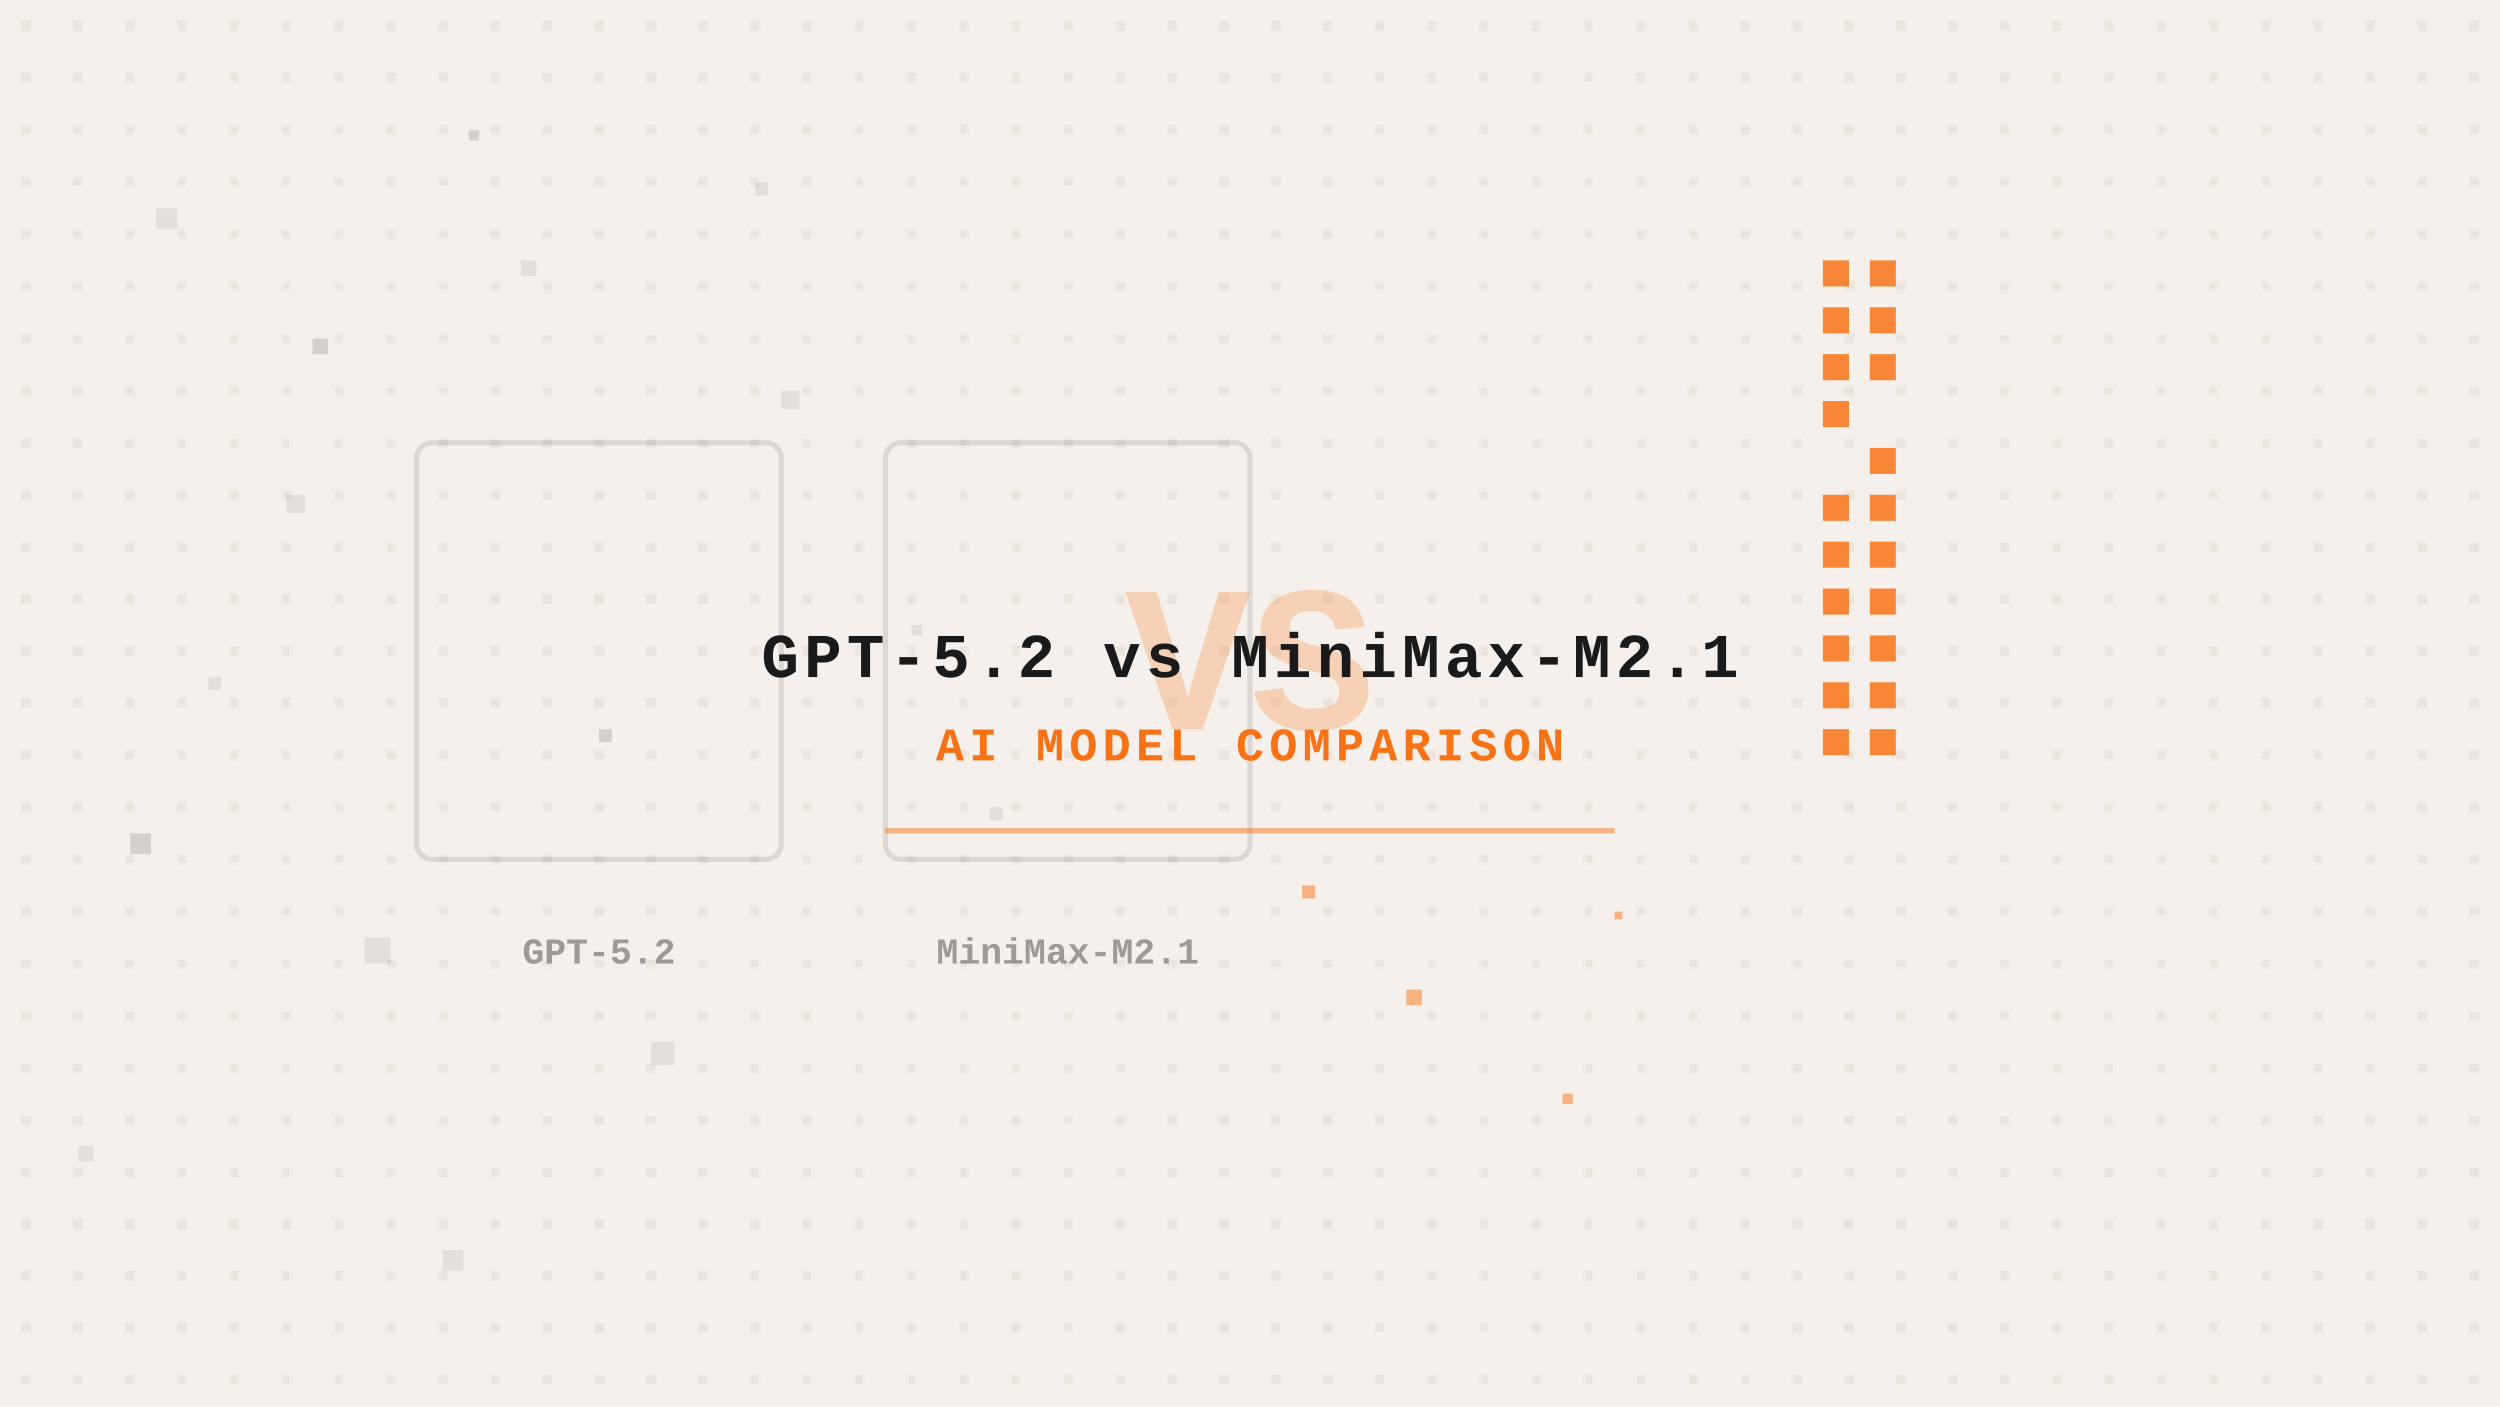
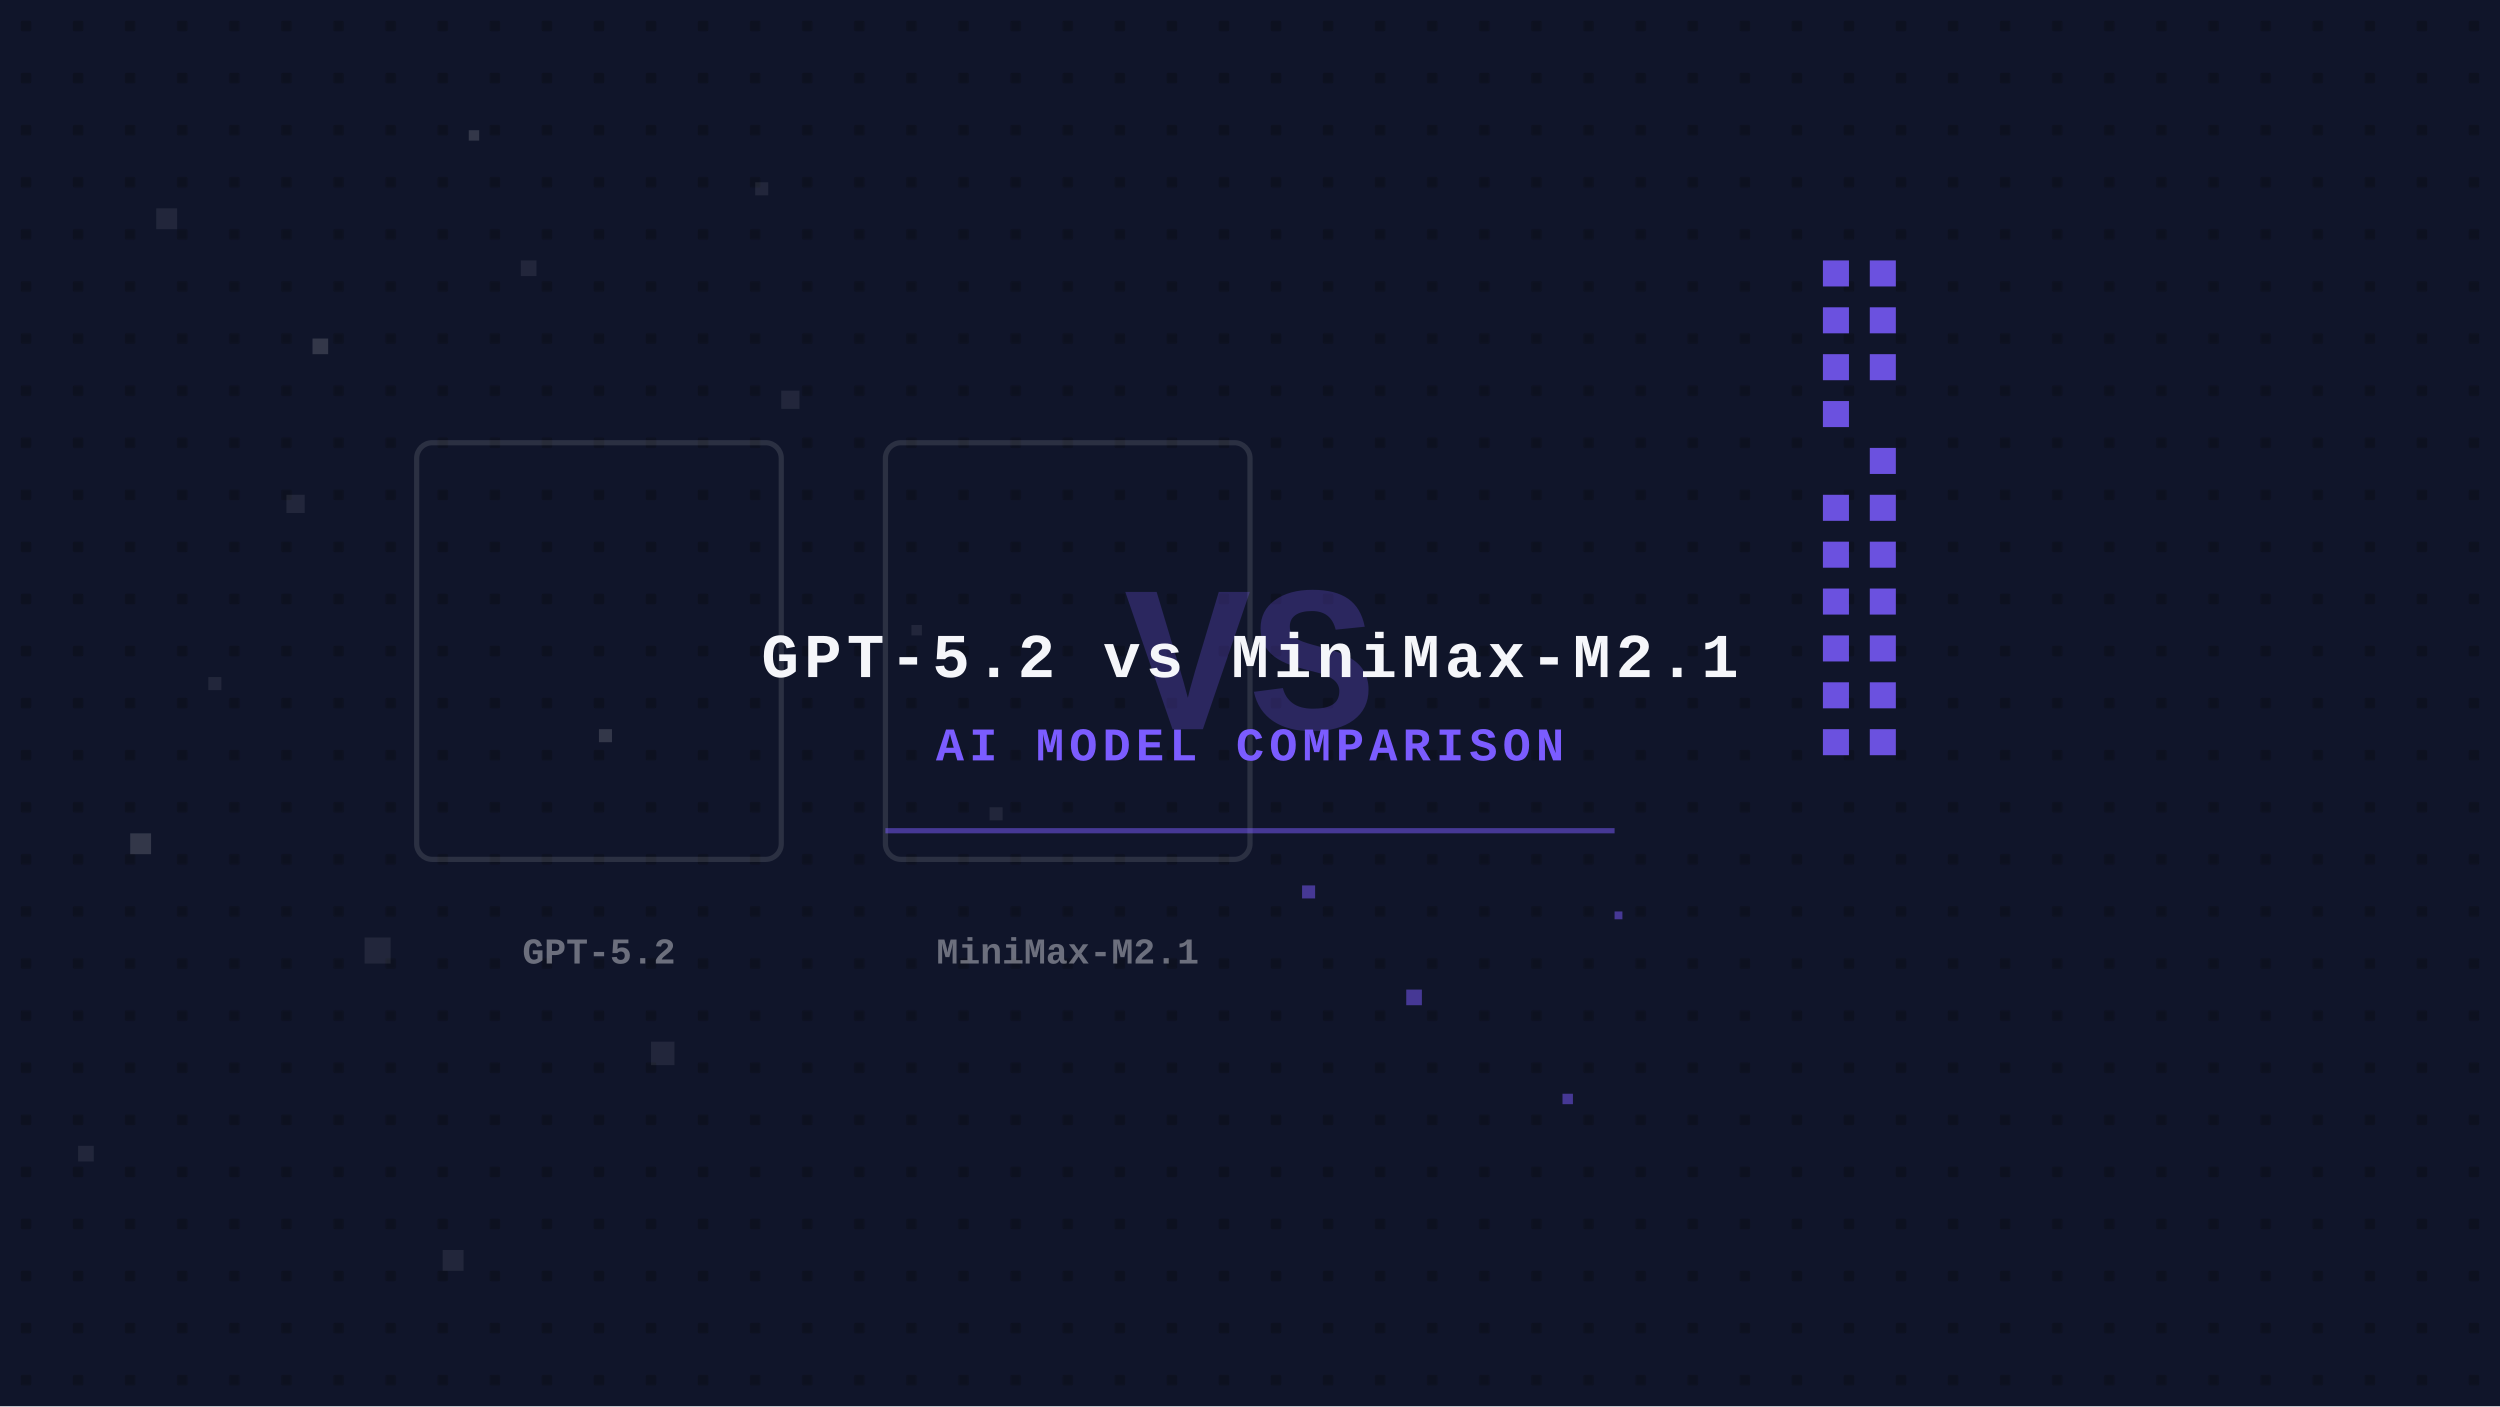
<svg xmlns="http://www.w3.org/2000/svg" viewBox="0 0 960 540">
-   <rect width="960" height="540" fill="#F5F0EB" />
+   <rect width="960" height="540" fill="#10152a" />
  <pattern id="dots" width="20" height="20" patternUnits="userSpaceOnUse">
-     <rect width="4" height="4" x="8" y="8" fill="#ECE5DD" rx="0.5" />
+     <rect width="4" height="4" x="8" y="8" fill="#0d1120" rx="0.5" />
  </pattern>
  <rect width="960" height="540" fill="url(#dots)" />
-   <g fill="#1a1a1a" opacity="0.08">
+   <g fill="#f5f6fa" opacity="0.08">
    <rect x="60" y="80" width="8" height="8" />
    <rect x="200" y="100" width="6" height="6" />
    <rect x="140" y="360" width="10" height="10" />
    <rect x="80" y="260" width="5" height="5" />
    <rect x="300" y="150" width="7" height="7" />
    <rect x="250" y="400" width="9" height="9" />
    <rect x="30" y="440" width="6" height="6" />
    <rect x="380" y="310" width="5" height="5" />
    <rect x="170" y="480" width="8" height="8" />
    <rect x="350" y="240" width="4" height="4" />
    <rect x="110" y="190" width="7" height="7" />
    <rect x="290" y="70" width="5" height="5" />
  </g>
-   <g fill="#1a1a1a" opacity="0.15">
+   <g fill="#f5f6fa" opacity="0.15">
    <rect x="120" y="130" width="6" height="6" />
    <rect x="50" y="320" width="8" height="8" />
    <rect x="230" y="280" width="5" height="5" />
    <rect x="180" y="50" width="4" height="4" />
  </g>
-   <g fill="none" stroke="#1a1a1a" opacity="0.12" stroke-width="2">
+   <g fill="none" stroke="#f5f6fa" opacity="0.12" stroke-width="2">
    <rect x="160" y="170" width="140" height="160" rx="6" />
    <rect x="340" y="170" width="140" height="160" rx="6" />
  </g>
-   <text x="480" y="280" font-family="'Courier New',monospace" font-size="80" font-weight="900" fill="#f97316" opacity="0.25" text-anchor="middle">VS</text>
-   <text x="230" y="370" font-family="'Courier New',monospace" font-size="14" font-weight="700" fill="#1a1a1a" opacity="0.4" text-anchor="middle">GPT-5.2</text>
-   <text x="410" y="370" font-family="'Courier New',monospace" font-size="14" font-weight="700" fill="#1a1a1a" opacity="0.4" text-anchor="middle">MiniMax-M2.1</text>
-   <g fill="#f97316" opacity="0.85">
+   <text x="480" y="280" font-family="'Courier New',monospace" font-size="80" font-weight="900" fill="#7b5cff" opacity="0.25" text-anchor="middle">VS</text>
+   <text x="230" y="370" font-family="'Courier New',monospace" font-size="14" font-weight="700" fill="#f5f6fa" opacity="0.4" text-anchor="middle">GPT-5.2</text>
+   <text x="410" y="370" font-family="'Courier New',monospace" font-size="14" font-weight="700" fill="#f5f6fa" opacity="0.4" text-anchor="middle">MiniMax-M2.1</text>
+   <g fill="#7b5cff" opacity="0.85">
    <rect x="700" y="100" width="10" height="10" />
    <rect x="718" y="100" width="10" height="10" />
    <rect x="700" y="118" width="10" height="10" />
    <rect x="718" y="118" width="10" height="10" />
    <rect x="700" y="136" width="10" height="10" />
    <rect x="718" y="136" width="10" height="10" />
    <rect x="700" y="154" width="10" height="10" />
    <rect x="718" y="172" width="10" height="10" />
    <rect x="700" y="190" width="10" height="10" />
    <rect x="718" y="190" width="10" height="10" />
    <rect x="700" y="208" width="10" height="10" />
    <rect x="718" y="208" width="10" height="10" />
    <rect x="700" y="226" width="10" height="10" />
    <rect x="718" y="226" width="10" height="10" />
    <rect x="700" y="244" width="10" height="10" />
    <rect x="718" y="244" width="10" height="10" />
    <rect x="700" y="262" width="10" height="10" />
    <rect x="718" y="262" width="10" height="10" />
    <rect x="700" y="280" width="10" height="10" />
    <rect x="718" y="280" width="10" height="10" />
  </g>
-   <g fill="#f97316" opacity="0.5">
+   <g fill="#7b5cff" opacity="0.5">
    <rect x="540" y="380" width="6" height="6" />
    <rect x="600" y="420" width="4" height="4" />
    <rect x="500" y="340" width="5" height="5" />
    <rect x="620" y="350" width="3" height="3" />
  </g>
-   <text x="480" y="260" font-family="'Courier New',monospace" font-size="24" font-weight="900" fill="#1a1a1a" text-anchor="middle" letter-spacing="2">
+   <text x="480" y="260" font-family="'Courier New',monospace" font-size="24" font-weight="900" fill="#f5f6fa" text-anchor="middle" letter-spacing="2">
    GPT-5.2 vs MiniMax-M2.1
  </text>
-   <text x="480" y="292" font-family="'Courier New',monospace" font-size="18" font-weight="700" fill="#f97316" text-anchor="middle" letter-spacing="2">
+   <text x="480" y="292" font-family="'Courier New',monospace" font-size="18" font-weight="700" fill="#7b5cff" text-anchor="middle" letter-spacing="2">
    AI MODEL COMPARISON
  </text>
-   <rect x="340" y="318" width="280" height="2" fill="#f97316" opacity="0.5" />
+   <rect x="340" y="318" width="280" height="2" fill="#7b5cff" opacity="0.5" />
</svg>
